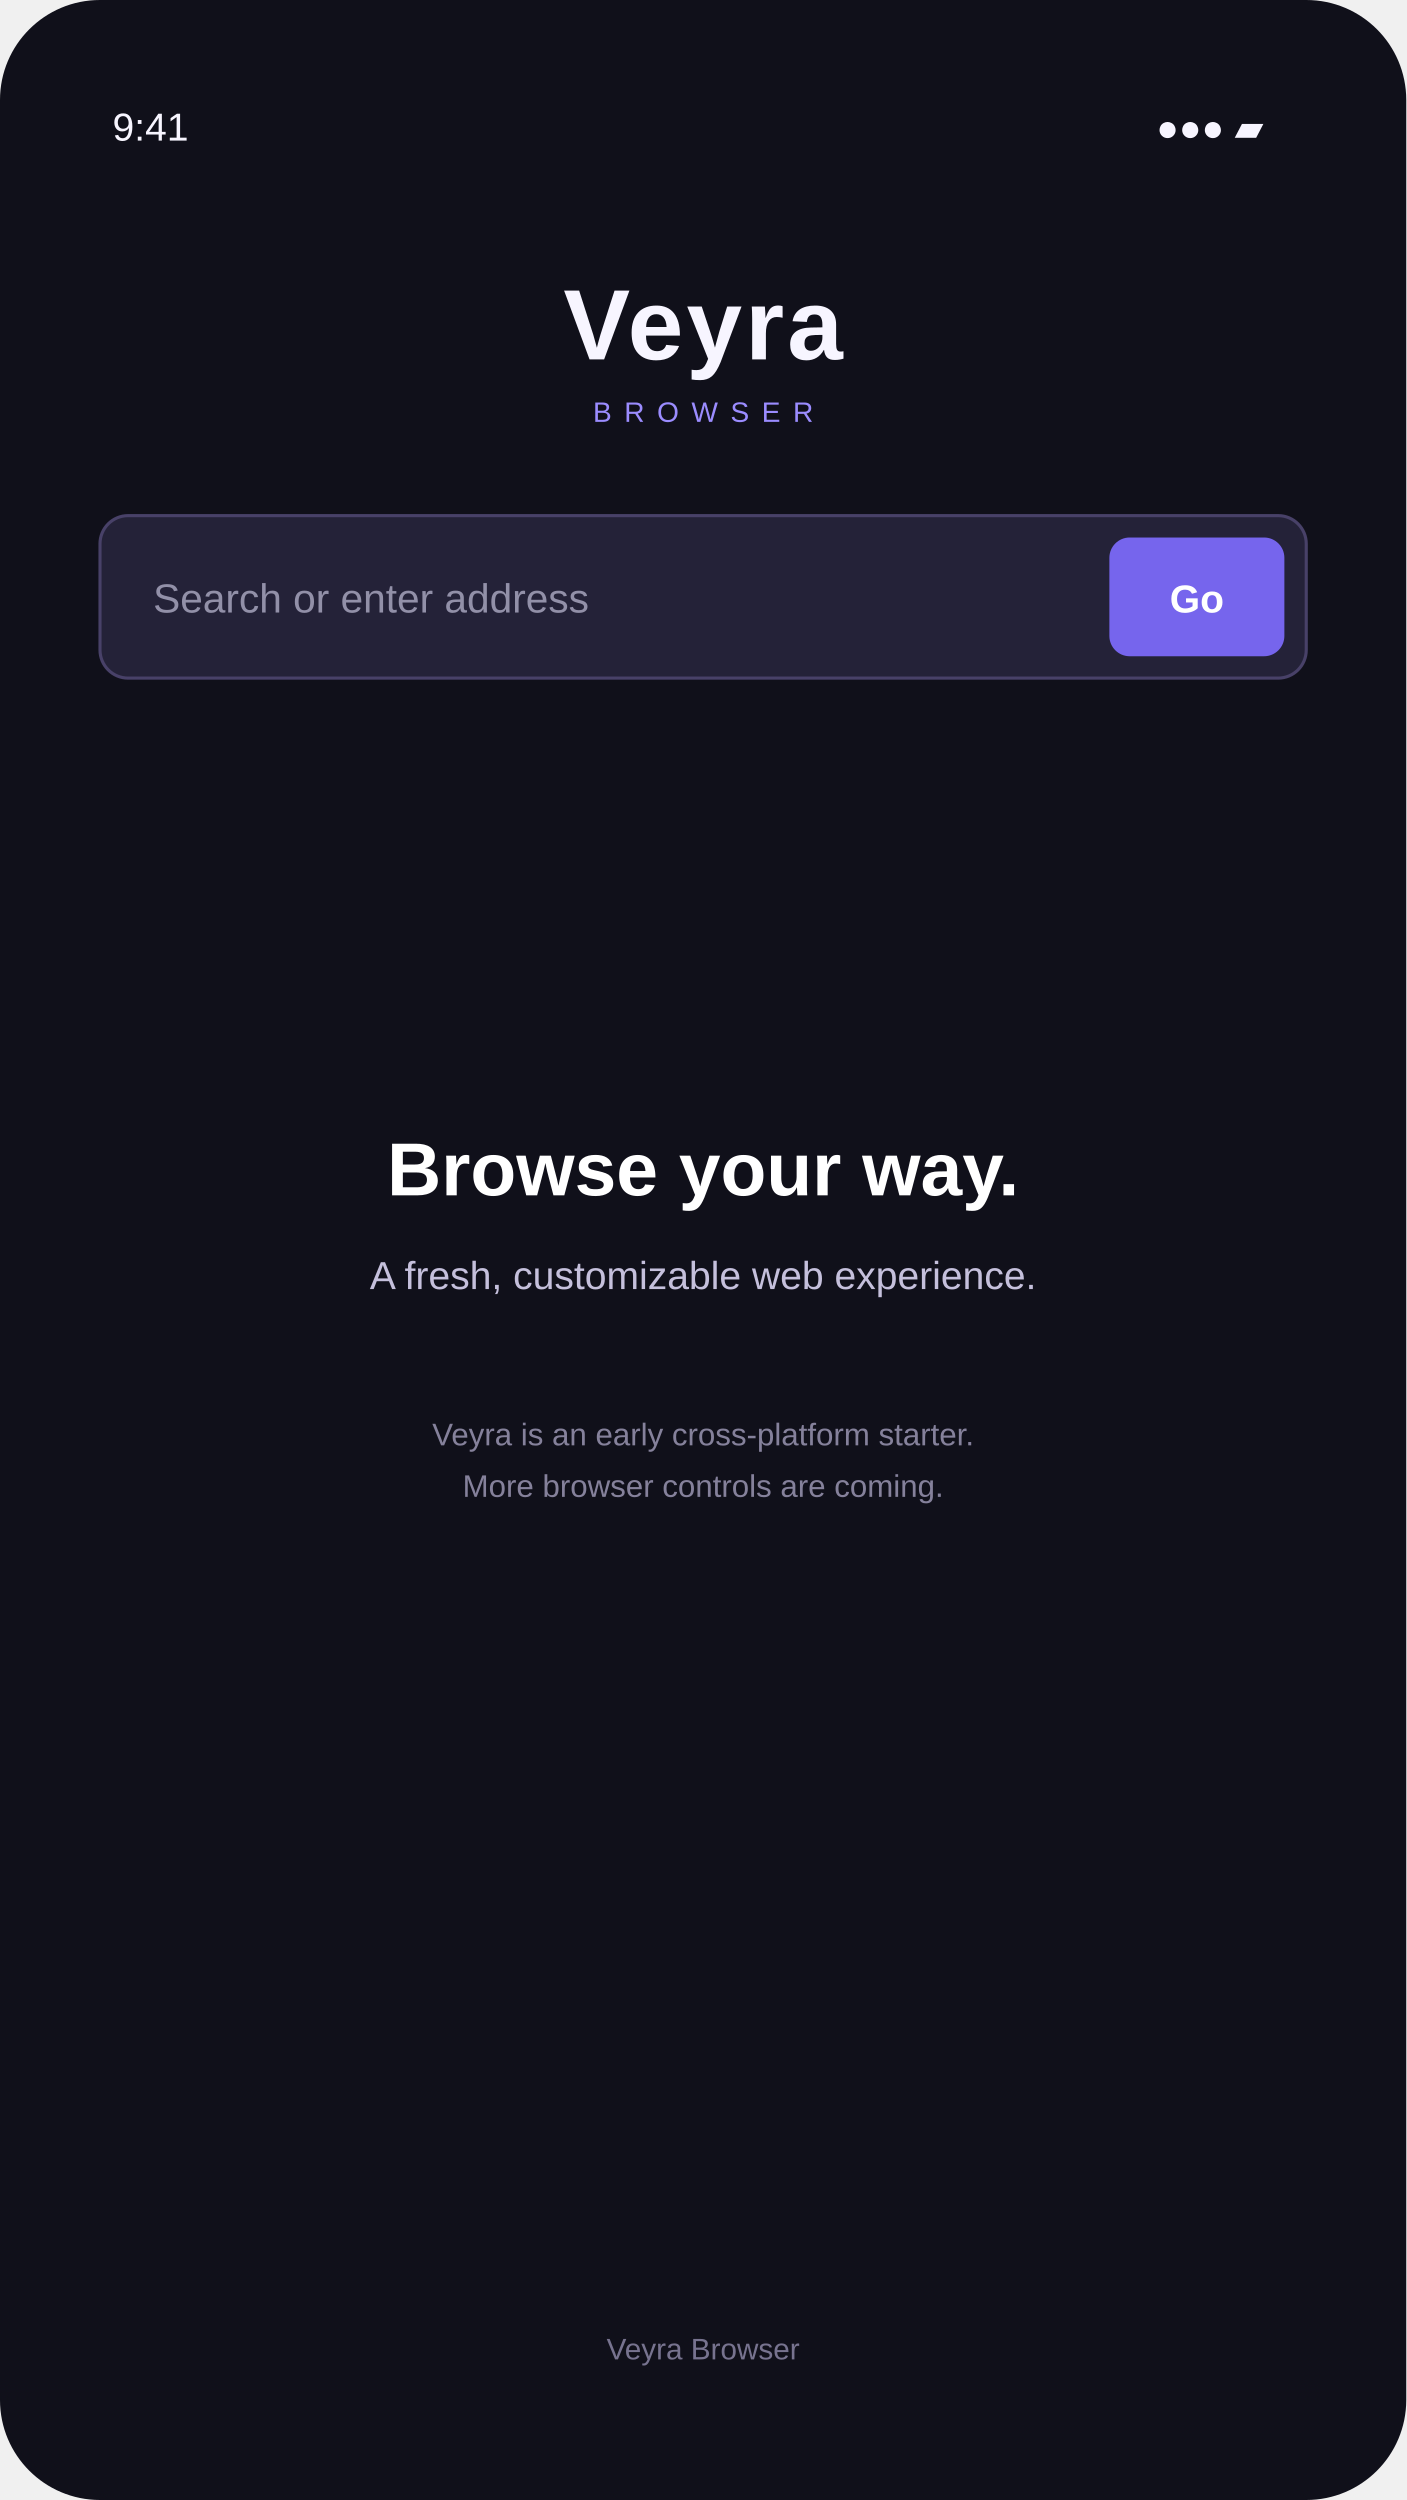
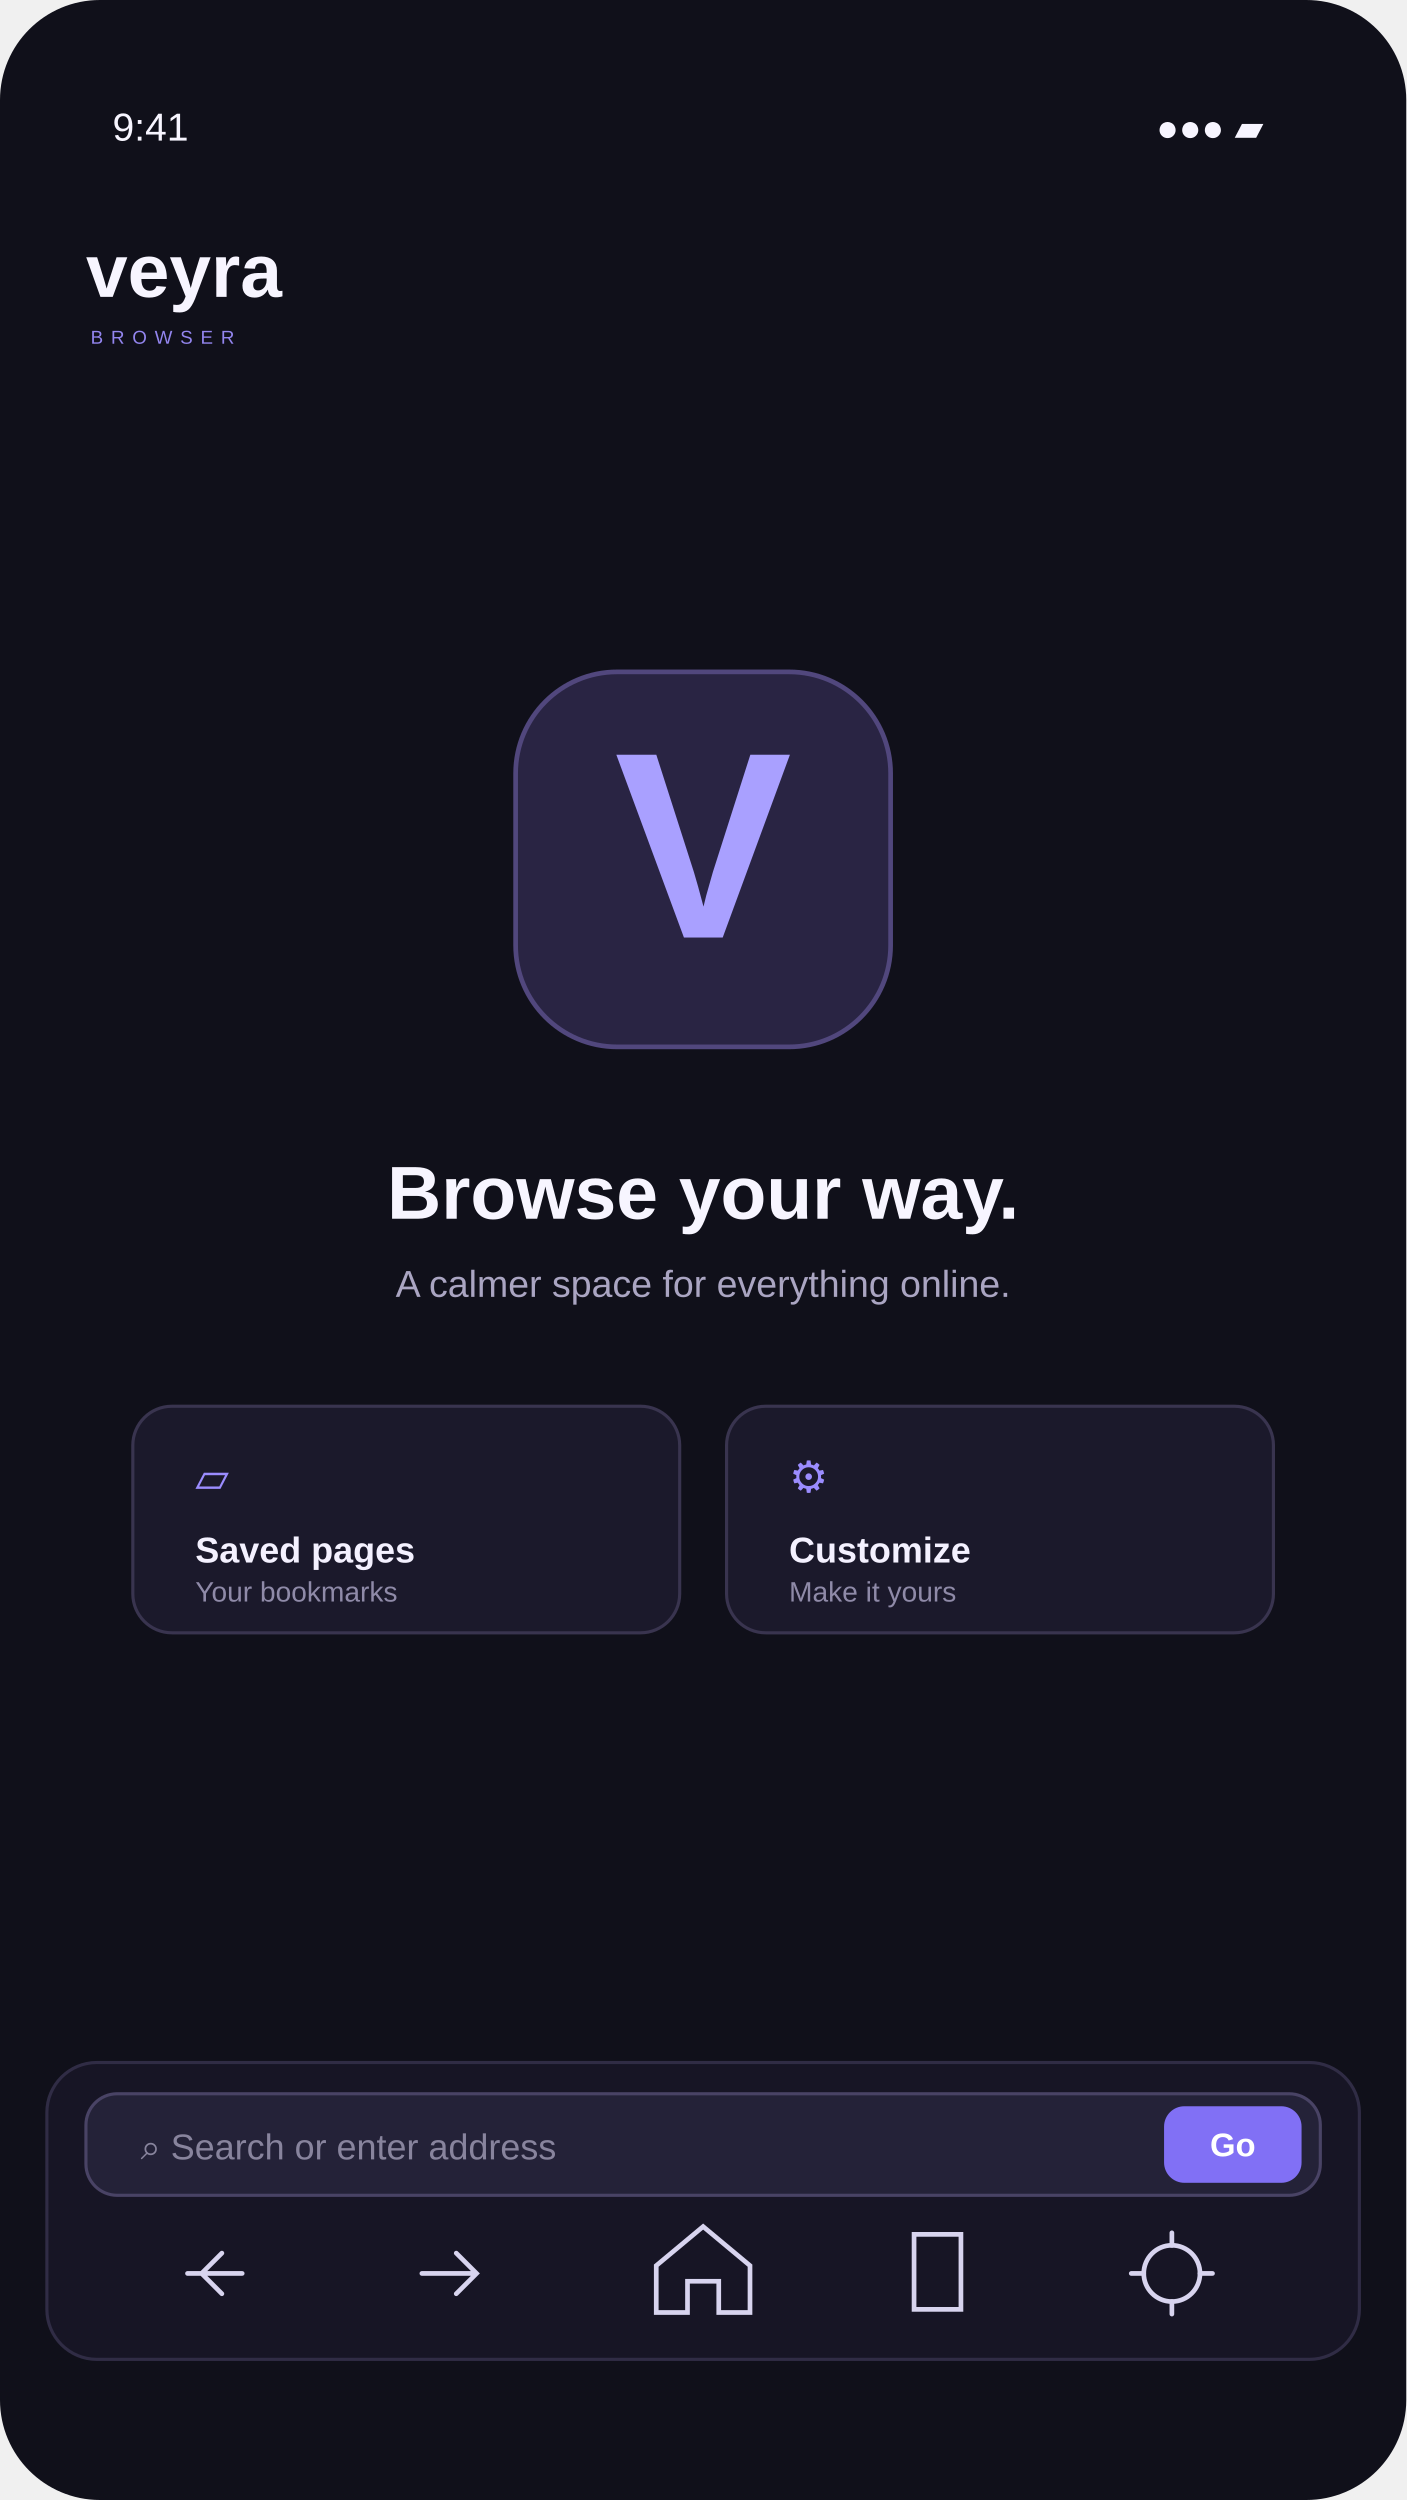
<svg xmlns="http://www.w3.org/2000/svg" width="900" height="1600" viewBox="0 0 900 1600">
  <rect width="900" height="1600" rx="64" fill="#10101a" />
-   <text x="72" y="90" fill="#f7f5ff" font-family="Arial,sans-serif" font-size="25">9:41</text>
-   <text x="740" y="90" fill="#f7f5ff" font-family="Arial,sans-serif" font-size="24">●●●  ▰</text>
-   <text x="450" y="230" text-anchor="middle" fill="#f7f5ff" font-family="Arial,sans-serif" font-size="64" font-weight="800" letter-spacing="2">Veyra</text>
-   <text x="450" y="270" text-anchor="middle" fill="#9b8cff" font-family="Arial,sans-serif" font-size="18" letter-spacing="8">BROWSER</text>
-   <rect x="64" y="330" width="772" height="104" rx="18" fill="#242238" stroke="#484168" stroke-width="2" />
-   <text x="98" y="392" fill="#9290a8" font-family="Arial,sans-serif" font-size="26">Search or enter address</text>
-   <rect x="710" y="344" width="112" height="76" rx="13" fill="#7665ed" />
-   <text x="766" y="392" text-anchor="middle" fill="#fff" font-family="Arial,sans-serif" font-size="25" font-weight="700">Go</text>
-   <text x="450" y="765" text-anchor="middle" fill="#fff" font-family="Arial,sans-serif" font-size="48" font-weight="800">Browse your way.</text>
-   <text x="450" y="825" text-anchor="middle" fill="#c5c0dc" font-family="Arial,sans-serif" font-size="25">A fresh, customizable web experience.</text>
-   <text x="450" y="925" text-anchor="middle" fill="#85819b" font-family="Arial,sans-serif" font-size="20">Veyra is an early cross-platform starter.</text>
-   <text x="450" y="958" text-anchor="middle" fill="#85819b" font-family="Arial,sans-serif" font-size="20">More browser controls are coming.</text>
-   <text x="450" y="1510" text-anchor="middle" fill="#77738f" font-family="Arial,sans-serif" font-size="19">Veyra Browser</text>
+   <text x="72" y="90" fill="#f7f5ff" font-family="Arial" font-size="25">9:41</text>
+   <text x="740" y="90" fill="#f7f5ff" font-family="Arial" font-size="24">●●● ▰</text>
+   <text x="55" y="190" fill="#f7f5ff" font-family="Arial" font-size="48" font-weight="800">veyra</text>
+   <text x="58" y="220" fill="#9385ef" font-family="Arial" font-size="12" letter-spacing="5">BROWSER</text>
+   <rect x="330" y="430" width="240" height="240" rx="65" fill="#292443" stroke="#51477d" stroke-width="3" />
+   <text x="450" y="600" text-anchor="middle" fill="#a9a0ff" font-family="Arial" font-size="170" font-weight="800">V</text>
+   <text x="450" y="780" text-anchor="middle" fill="#f7f5ff" font-family="Arial" font-size="48" font-weight="800">Browse your way.</text>
+   <text x="450" y="830" text-anchor="middle" fill="#aaa5c2" font-family="Arial" font-size="24">A calmer space for everything online.</text>
+   <rect x="85" y="900" width="350" height="145" rx="25" fill="#1b192b" stroke="#39344f" stroke-width="2" />
+   <text x="125" y="955" fill="#9b8cff" font-family="Arial" font-size="28">▱</text>
+   <text x="125" y="1000" fill="#f4f1ff" font-family="Arial" font-size="23" font-weight="700">Saved pages</text>
+   <text x="125" y="1025" fill="#8f8aa8" font-family="Arial" font-size="18">Your bookmarks</text>
+   <rect x="465" y="900" width="350" height="145" rx="25" fill="#1b192b" stroke="#39344f" stroke-width="2" />
+   <text x="505" y="955" fill="#9b8cff" font-family="Arial" font-size="28">⚙</text>
+   <text x="505" y="1000" fill="#f4f1ff" font-family="Arial" font-size="23" font-weight="700">Customize</text>
+   <text x="505" y="1025" fill="#8f8aa8" font-family="Arial" font-size="18">Make it yours</text>
+   <rect x="30" y="1320" width="840" height="190" rx="32" fill="#171525" stroke="#302c45" stroke-width="2" />
+   <rect x="55" y="1340" width="790" height="65" rx="20" fill="#242238" stroke="#494365" stroke-width="2" />
+   <text x="90" y="1382" fill="#88849d" font-family="Arial" font-size="23">⌕  Search or enter address</text>
+   <rect x="745" y="1348" width="88" height="49" rx="13" fill="#8170f5" />
+   <text x="789" y="1380" text-anchor="middle" fill="#fff" font-family="Arial" font-size="21" font-weight="700">Go</text>
+   <g fill="none" stroke="#d8d4ef" stroke-width="3" stroke-linecap="round">
+     <path d="M120 1455h35m-13-13-13 13 13 13" />
+     <path d="M270 1455h35m-13-13 13 13-13 13" />
+     <path d="m420 1450 30-25 30 25v30h-20v-20h-20v20h-20z" />
+     <path d="M585 1430h30v48h-30z" />
+     <circle cx="750" cy="1455" r="18" />
+     <path d="M750 1429v8m0 36v8m-26-26h8m36 0h8" />
+   </g>
</svg>
